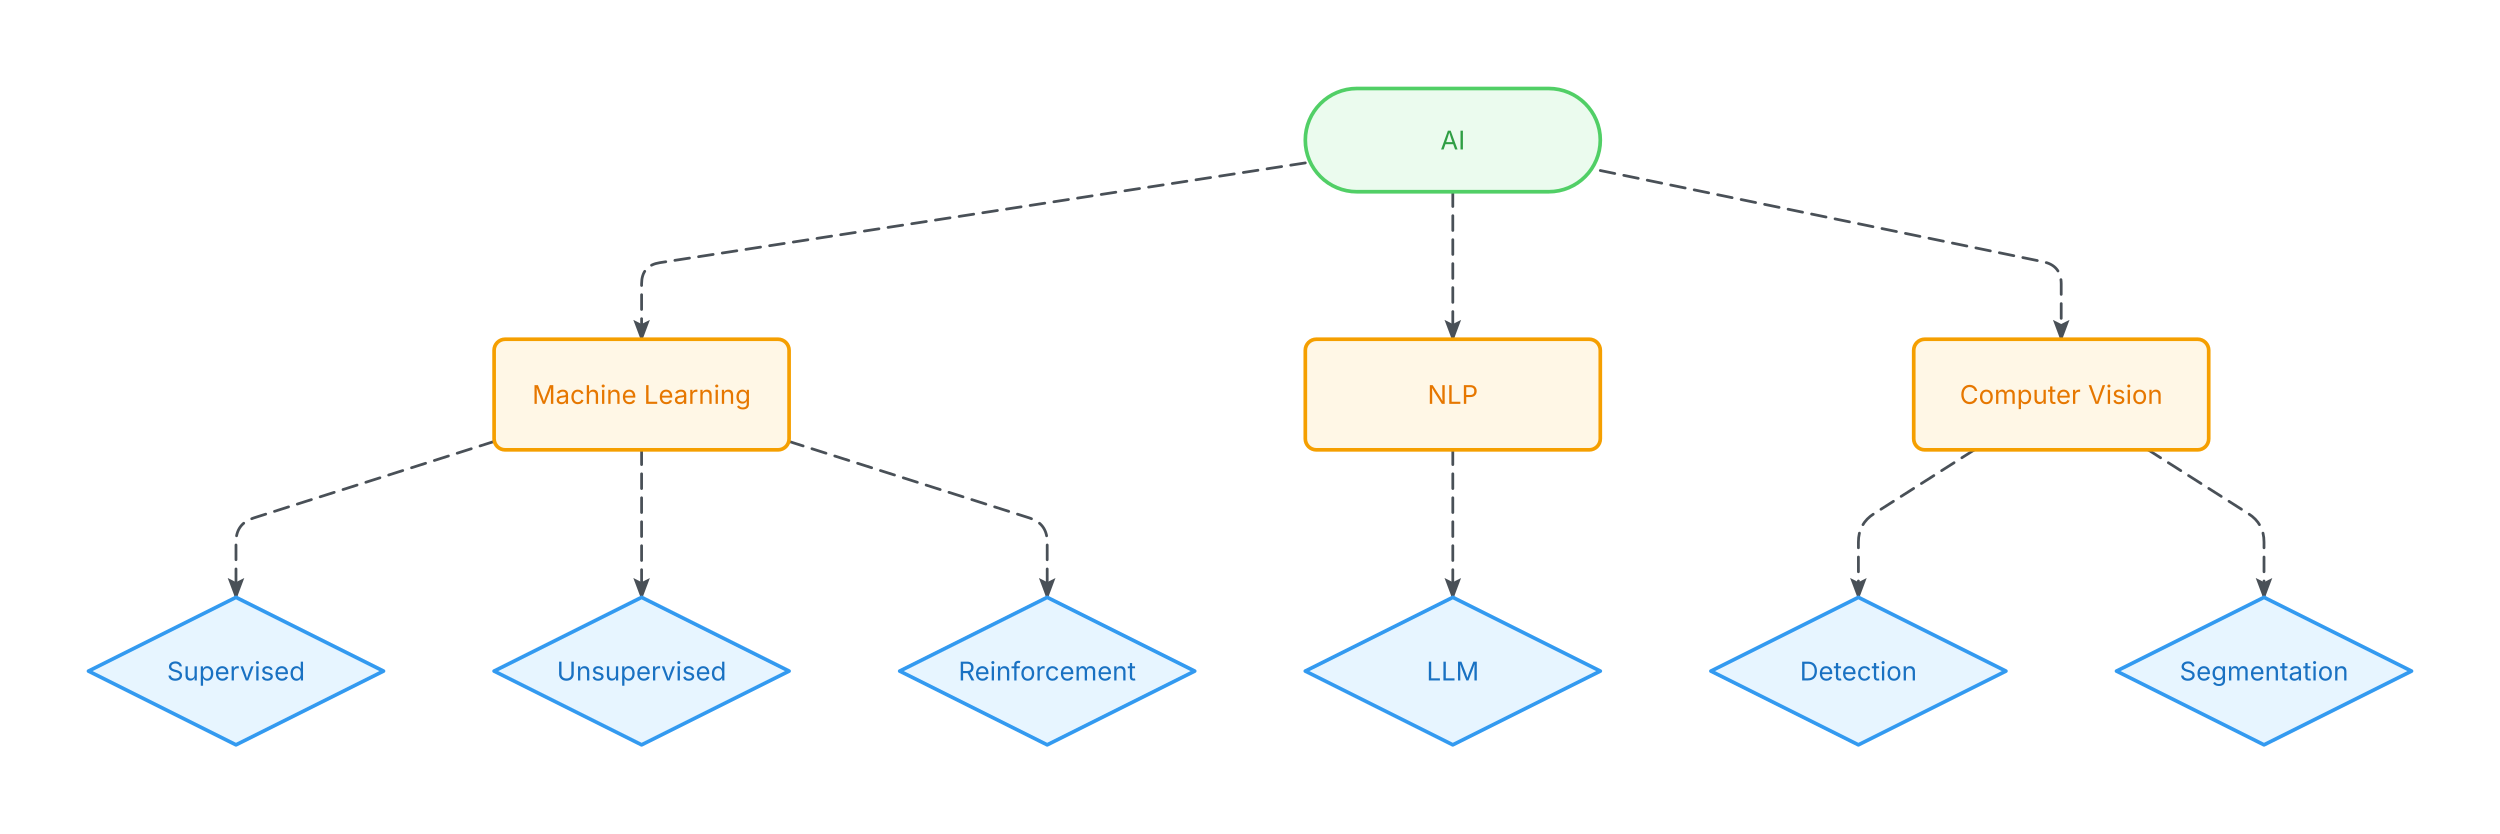
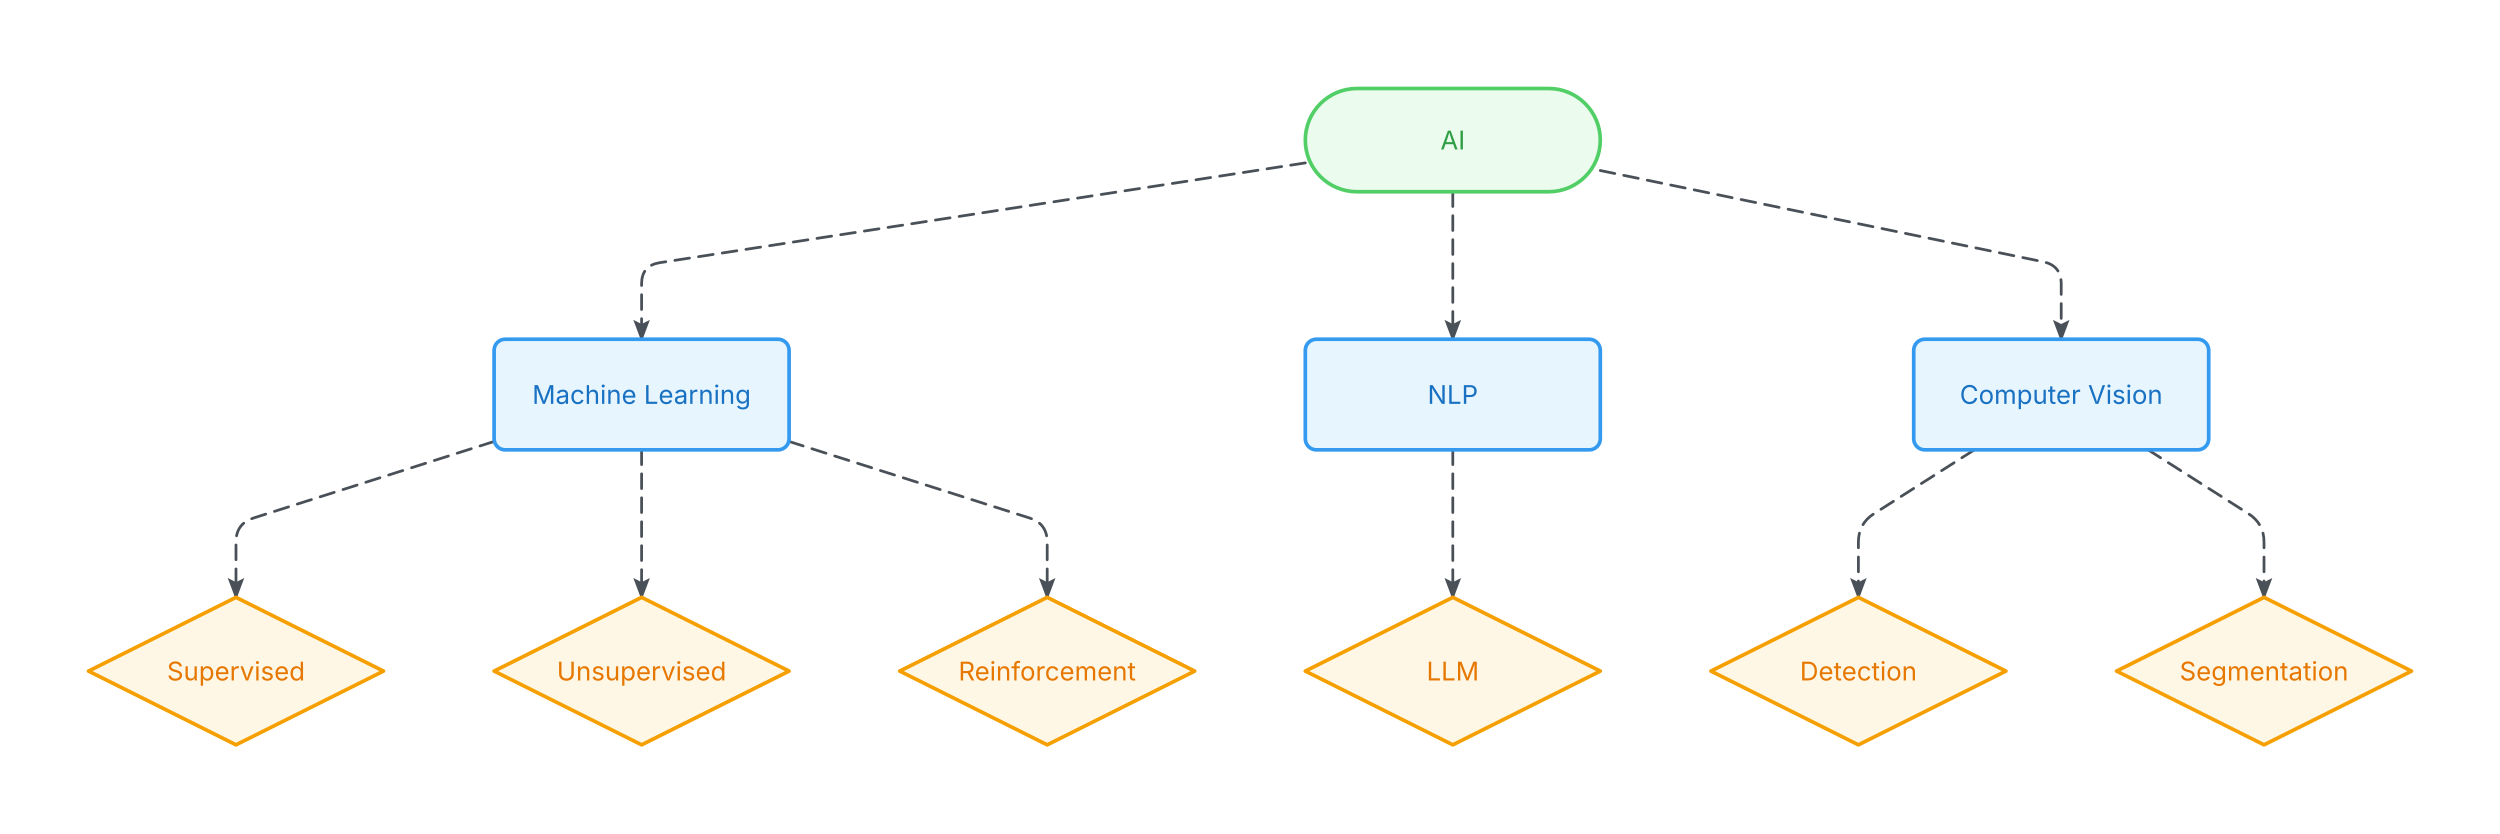
<svg xmlns="http://www.w3.org/2000/svg" width="1356" height="452" viewBox="-28 -28 1356 452">
  <defs>
    <marker id="fc-1-arrow" markerWidth="8" markerHeight="6" refX="7" refY="3" orient="auto" markerUnits="strokeWidth">
      <polygon points="0 0, 8 3, 0 6, 1.5 3" fill="#495057" />
    </marker>
    <style>
      @keyframes ai-fc-flow { to { stroke-dashoffset: -26; } }
      .ai-fc-edge { animation: ai-fc-flow 1.2s linear infinite; }
    </style>
  </defs>
  <g class="flowchart">
    <g class="edge" data-from="ai" data-to="ml">
      <path d="M680,60.364 L329.883,114.473 Q320,116 320,126 L320,156" fill="none" stroke="#495057" stroke-width="1.5" stroke-linecap="round" stroke-linejoin="round" stroke-dasharray="8 5" class="ai-fc-edge" marker-end="url(#fc-1-arrow)" />
    </g>
    <g class="edge" data-from="ai" data-to="nlp">
      <path d="M760,76 L760,106 Q760,116 760,126 L760,156" fill="none" stroke="#495057" stroke-width="1.5" stroke-linecap="round" stroke-linejoin="round" stroke-dasharray="8 5" class="ai-fc-edge" marker-end="url(#fc-1-arrow)" />
    </g>
    <g class="edge" data-from="ai" data-to="cv">
      <path d="M840,64.485 L1080.206,113.982 Q1090,116 1090,126 L1090,156" fill="none" stroke="#495057" stroke-width="1.5" stroke-linecap="round" stroke-linejoin="round" stroke-dasharray="8 5" class="ai-fc-edge" marker-end="url(#fc-1-arrow)" />
    </g>
    <g class="edge" data-from="ml" data-to="sup">
      <path d="M240,211.455 L109.529,252.968 Q100,256 100,266 L100,296" fill="none" stroke="#495057" stroke-width="1.5" stroke-linecap="round" stroke-linejoin="round" stroke-dasharray="8 5" class="ai-fc-edge" marker-end="url(#fc-1-arrow)" />
    </g>
    <g class="edge" data-from="ml" data-to="unsup">
      <path d="M320,216 L320,246 Q320,256 320,266 L320,296" fill="none" stroke="#495057" stroke-width="1.5" stroke-linecap="round" stroke-linejoin="round" stroke-dasharray="8 5" class="ai-fc-edge" marker-end="url(#fc-1-arrow)" />
    </g>
    <g class="edge" data-from="ml" data-to="rl">
      <path d="M400,211.455 L530.471,252.968 Q540,256 540,266 L540,296" fill="none" stroke="#495057" stroke-width="1.5" stroke-linecap="round" stroke-linejoin="round" stroke-dasharray="8 5" class="ai-fc-edge" marker-end="url(#fc-1-arrow)" />
    </g>
    <g class="edge" data-from="nlp" data-to="llm">
      <path d="M760,216 L760,246 Q760,256 760,266 L760,296" fill="none" stroke="#495057" stroke-width="1.5" stroke-linecap="round" stroke-linejoin="round" stroke-dasharray="8 5" class="ai-fc-edge" marker-end="url(#fc-1-arrow)" />
    </g>
    <g class="edge" data-from="cv" data-to="detect">
      <path d="M1042.857,216 L988.437,250.631 Q980,256 980,266 L980,296" fill="none" stroke="#495057" stroke-width="1.5" stroke-linecap="round" stroke-linejoin="round" stroke-dasharray="8 5" class="ai-fc-edge" marker-end="url(#fc-1-arrow)" />
    </g>
    <g class="edge" data-from="cv" data-to="segment">
      <path d="M1137.143,216 L1191.563,250.631 Q1200,256 1200,266 L1200,296" fill="none" stroke="#495057" stroke-width="1.5" stroke-linecap="round" stroke-linejoin="round" stroke-dasharray="8 5" class="ai-fc-edge" marker-end="url(#fc-1-arrow)" />
    </g>
    <g class="node node-terminal" data-id="ai">
      <rect x="680" y="20" width="160" height="56" rx="28" ry="28" fill="#ebfbee" stroke="#51cf66" stroke-width="2" />
      <text x="760" y="48" text-anchor="middle" dominant-baseline="middle" font-family="Inter, system-ui, -apple-system, sans-serif" font-size="14" fill="#2f9e44">AI</text>
    </g>
    <g class="node node-process" data-id="ml">
-       <rect x="240" y="156" width="160" height="60" rx="6" ry="6" fill="#fff7e6" stroke="#f59f00" stroke-width="2" />
-       <text x="320" y="186" text-anchor="middle" dominant-baseline="middle" font-family="Inter, system-ui, -apple-system, sans-serif" font-size="14" fill="#e67700">Machine Learning</text>
+       <rect x="240" y="156" width="160" height="60" rx="6" ry="6" fill="#e7f5ff" stroke="#339af0" stroke-width="2" />
+       <text x="320" y="186" text-anchor="middle" dominant-baseline="middle" font-family="Inter, system-ui, -apple-system, sans-serif" font-size="14" fill="#1971c2">Machine Learning</text>
    </g>
    <g class="node node-process" data-id="nlp">
-       <rect x="680" y="156" width="160" height="60" rx="6" ry="6" fill="#fff7e6" stroke="#f59f00" stroke-width="2" />
-       <text x="760" y="186" text-anchor="middle" dominant-baseline="middle" font-family="Inter, system-ui, -apple-system, sans-serif" font-size="14" fill="#e67700">NLP</text>
+       <rect x="680" y="156" width="160" height="60" rx="6" ry="6" fill="#e7f5ff" stroke="#339af0" stroke-width="2" />
+       <text x="760" y="186" text-anchor="middle" dominant-baseline="middle" font-family="Inter, system-ui, -apple-system, sans-serif" font-size="14" fill="#1971c2">NLP</text>
    </g>
    <g class="node node-process" data-id="cv">
-       <rect x="1010" y="156" width="160" height="60" rx="6" ry="6" fill="#fff7e6" stroke="#f59f00" stroke-width="2" />
-       <text x="1090" y="186" text-anchor="middle" dominant-baseline="middle" font-family="Inter, system-ui, -apple-system, sans-serif" font-size="14" fill="#e67700">Computer Vision</text>
+       <rect x="1010" y="156" width="160" height="60" rx="6" ry="6" fill="#e7f5ff" stroke="#339af0" stroke-width="2" />
+       <text x="1090" y="186" text-anchor="middle" dominant-baseline="middle" font-family="Inter, system-ui, -apple-system, sans-serif" font-size="14" fill="#1971c2">Computer Vision</text>
    </g>
    <g class="node node-decision" data-id="sup">
-       <polygon points="100,296 180,336 100,376 20,336" fill="#e7f5ff" stroke="#339af0" stroke-width="2" stroke-linejoin="round" />
-       <text x="100" y="336" text-anchor="middle" dominant-baseline="middle" font-family="Inter, system-ui, -apple-system, sans-serif" font-size="14" fill="#1971c2">Supervised</text>
+       <polygon points="100,296 180,336 100,376 20,336" fill="#fff7e6" stroke="#f59f00" stroke-width="2" stroke-linejoin="round" />
+       <text x="100" y="336" text-anchor="middle" dominant-baseline="middle" font-family="Inter, system-ui, -apple-system, sans-serif" font-size="14" fill="#e67700">Supervised</text>
    </g>
    <g class="node node-decision" data-id="unsup">
-       <polygon points="320,296 400,336 320,376 240,336" fill="#e7f5ff" stroke="#339af0" stroke-width="2" stroke-linejoin="round" />
-       <text x="320" y="336" text-anchor="middle" dominant-baseline="middle" font-family="Inter, system-ui, -apple-system, sans-serif" font-size="14" fill="#1971c2">Unsupervised</text>
+       <polygon points="320,296 400,336 320,376 240,336" fill="#fff7e6" stroke="#f59f00" stroke-width="2" stroke-linejoin="round" />
+       <text x="320" y="336" text-anchor="middle" dominant-baseline="middle" font-family="Inter, system-ui, -apple-system, sans-serif" font-size="14" fill="#e67700">Unsupervised</text>
    </g>
    <g class="node node-decision" data-id="rl">
-       <polygon points="540,296 620,336 540,376 460,336" fill="#e7f5ff" stroke="#339af0" stroke-width="2" stroke-linejoin="round" />
-       <text x="540" y="336" text-anchor="middle" dominant-baseline="middle" font-family="Inter, system-ui, -apple-system, sans-serif" font-size="14" fill="#1971c2">Reinforcement</text>
+       <polygon points="540,296 620,336 540,376 460,336" fill="#fff7e6" stroke="#f59f00" stroke-width="2" stroke-linejoin="round" />
+       <text x="540" y="336" text-anchor="middle" dominant-baseline="middle" font-family="Inter, system-ui, -apple-system, sans-serif" font-size="14" fill="#e67700">Reinforcement</text>
    </g>
    <g class="node node-decision" data-id="llm">
-       <polygon points="760,296 840,336 760,376 680,336" fill="#e7f5ff" stroke="#339af0" stroke-width="2" stroke-linejoin="round" />
-       <text x="760" y="336" text-anchor="middle" dominant-baseline="middle" font-family="Inter, system-ui, -apple-system, sans-serif" font-size="14" fill="#1971c2">LLM</text>
+       <polygon points="760,296 840,336 760,376 680,336" fill="#fff7e6" stroke="#f59f00" stroke-width="2" stroke-linejoin="round" />
+       <text x="760" y="336" text-anchor="middle" dominant-baseline="middle" font-family="Inter, system-ui, -apple-system, sans-serif" font-size="14" fill="#e67700">LLM</text>
    </g>
    <g class="node node-decision" data-id="detect">
-       <polygon points="980,296 1060,336 980,376 900,336" fill="#e7f5ff" stroke="#339af0" stroke-width="2" stroke-linejoin="round" />
-       <text x="980" y="336" text-anchor="middle" dominant-baseline="middle" font-family="Inter, system-ui, -apple-system, sans-serif" font-size="14" fill="#1971c2">Detection</text>
+       <polygon points="980,296 1060,336 980,376 900,336" fill="#fff7e6" stroke="#f59f00" stroke-width="2" stroke-linejoin="round" />
+       <text x="980" y="336" text-anchor="middle" dominant-baseline="middle" font-family="Inter, system-ui, -apple-system, sans-serif" font-size="14" fill="#e67700">Detection</text>
    </g>
    <g class="node node-decision" data-id="segment">
-       <polygon points="1200,296 1280,336 1200,376 1120,336" fill="#e7f5ff" stroke="#339af0" stroke-width="2" stroke-linejoin="round" />
-       <text x="1200" y="336" text-anchor="middle" dominant-baseline="middle" font-family="Inter, system-ui, -apple-system, sans-serif" font-size="14" fill="#1971c2">Segmentation</text>
+       <polygon points="1200,296 1280,336 1200,376 1120,336" fill="#fff7e6" stroke="#f59f00" stroke-width="2" stroke-linejoin="round" />
+       <text x="1200" y="336" text-anchor="middle" dominant-baseline="middle" font-family="Inter, system-ui, -apple-system, sans-serif" font-size="14" fill="#e67700">Segmentation</text>
    </g>
  </g>
</svg>
